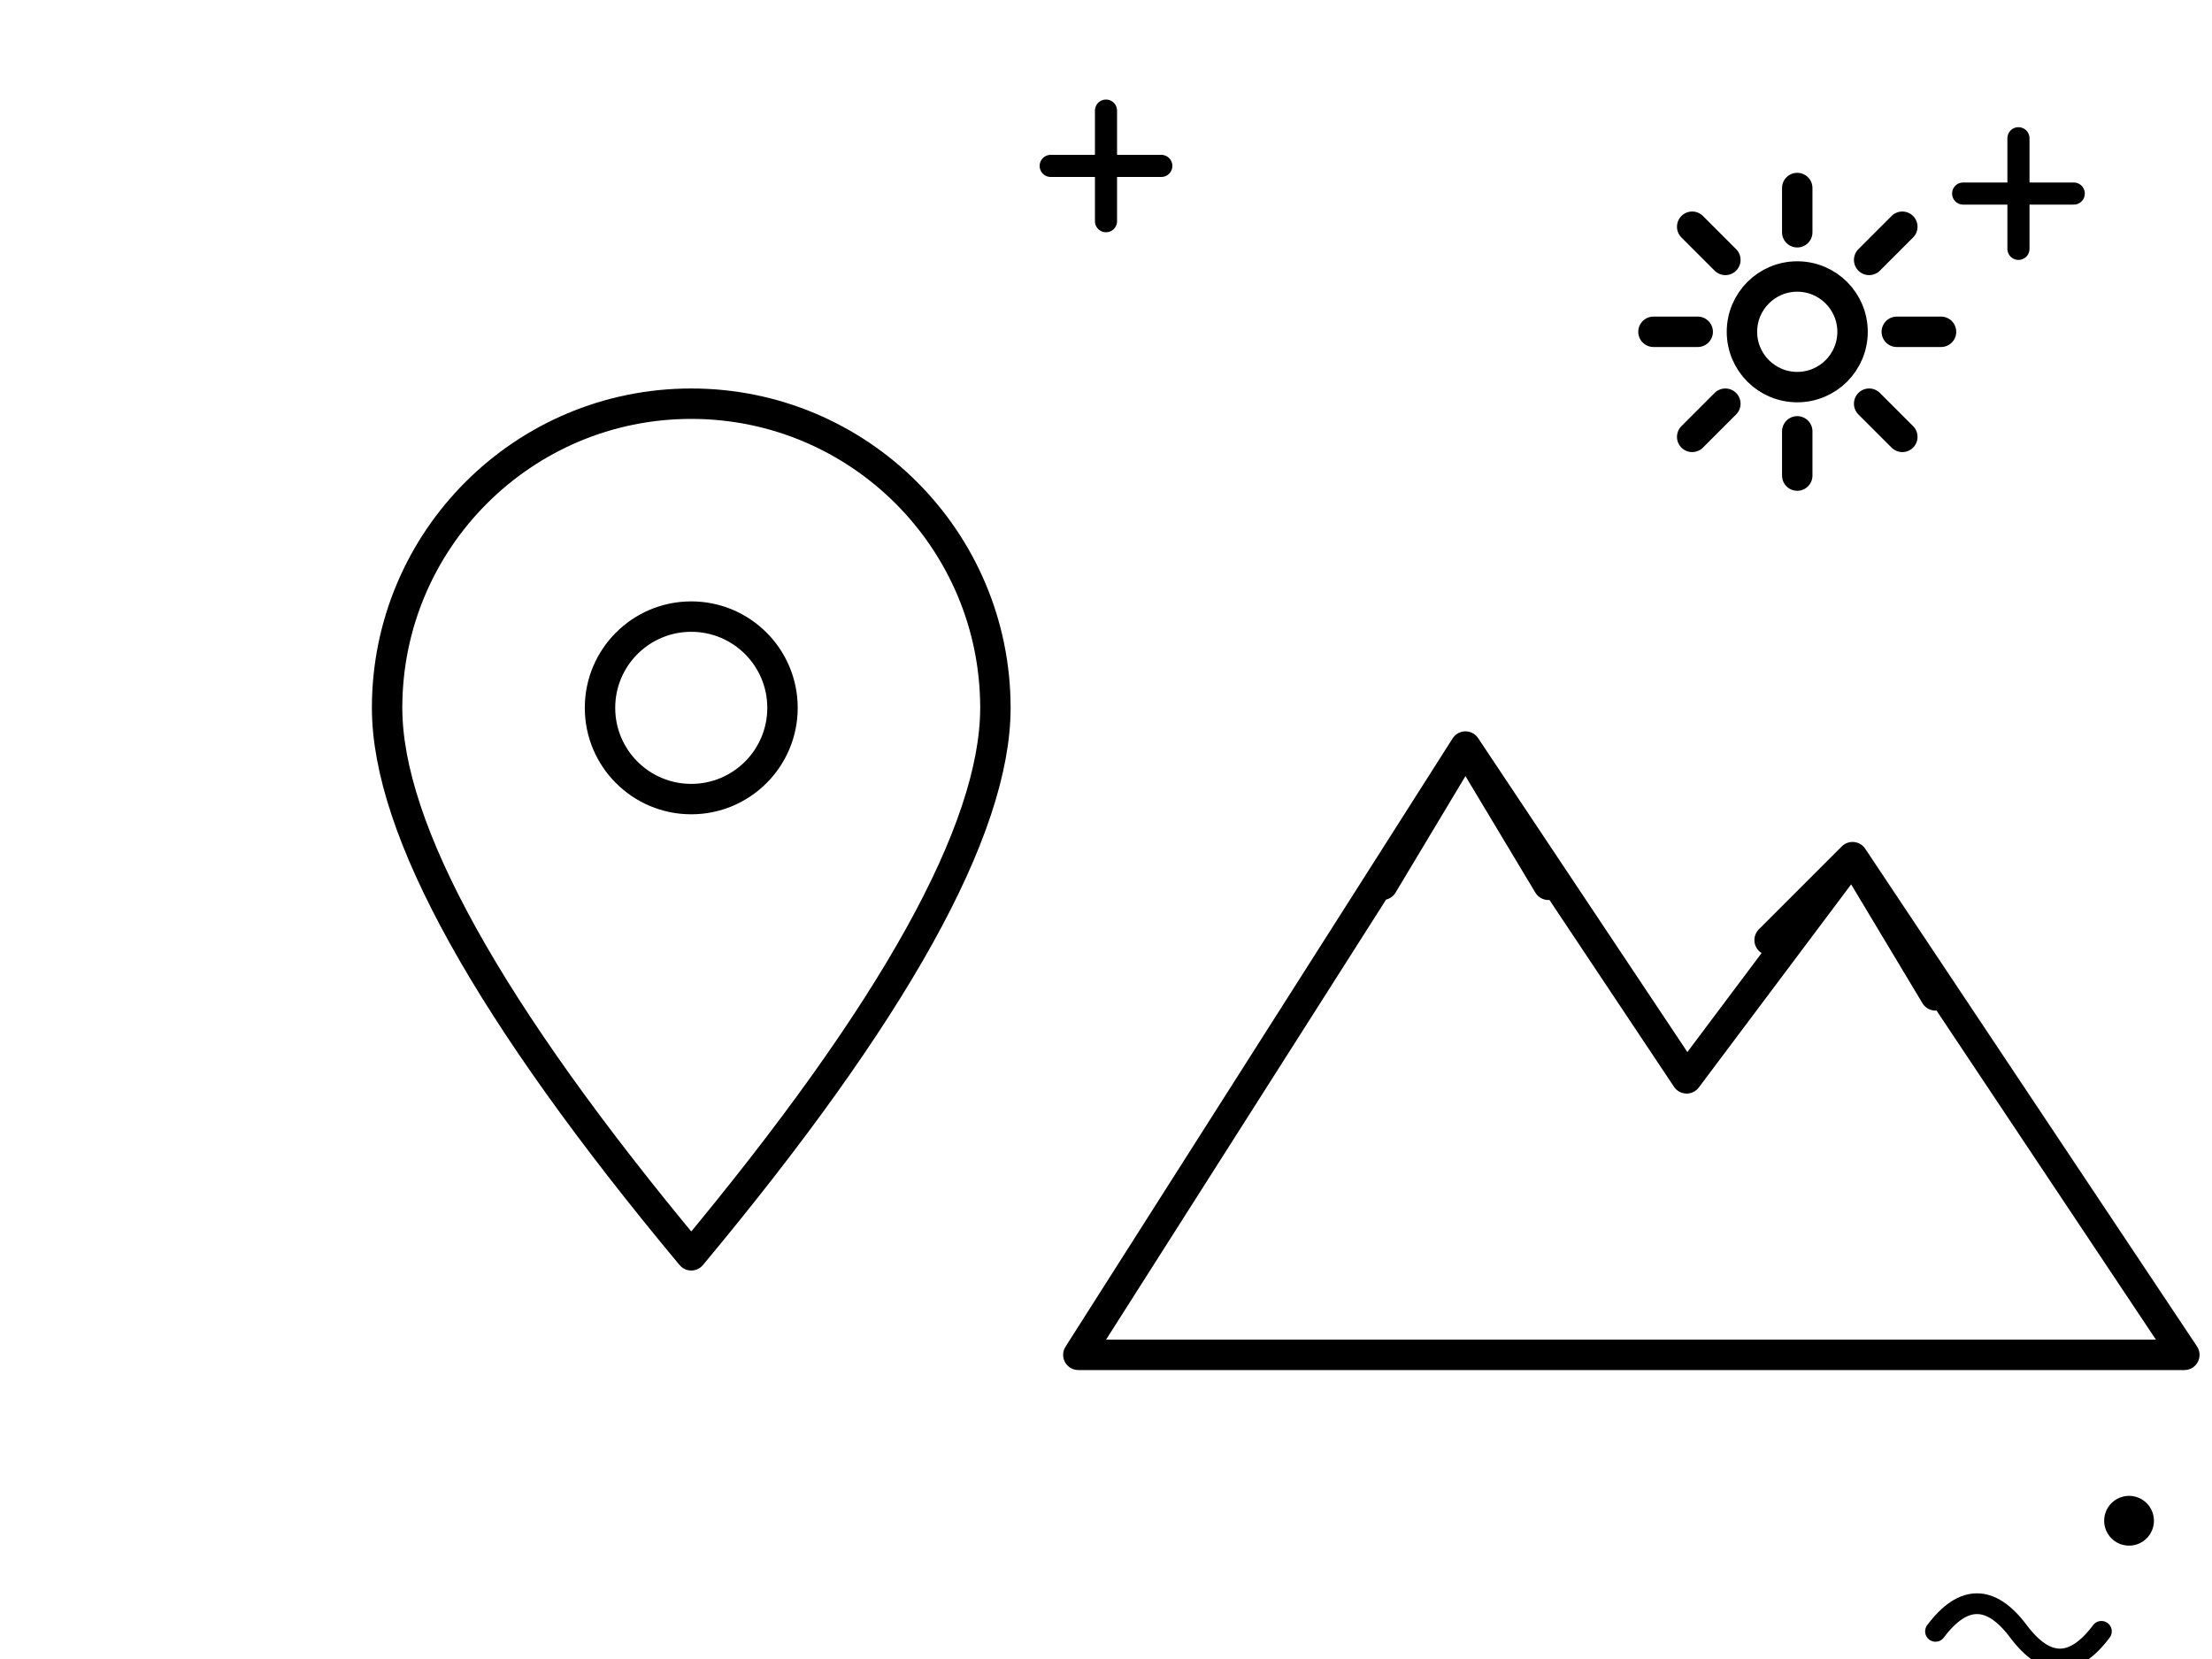
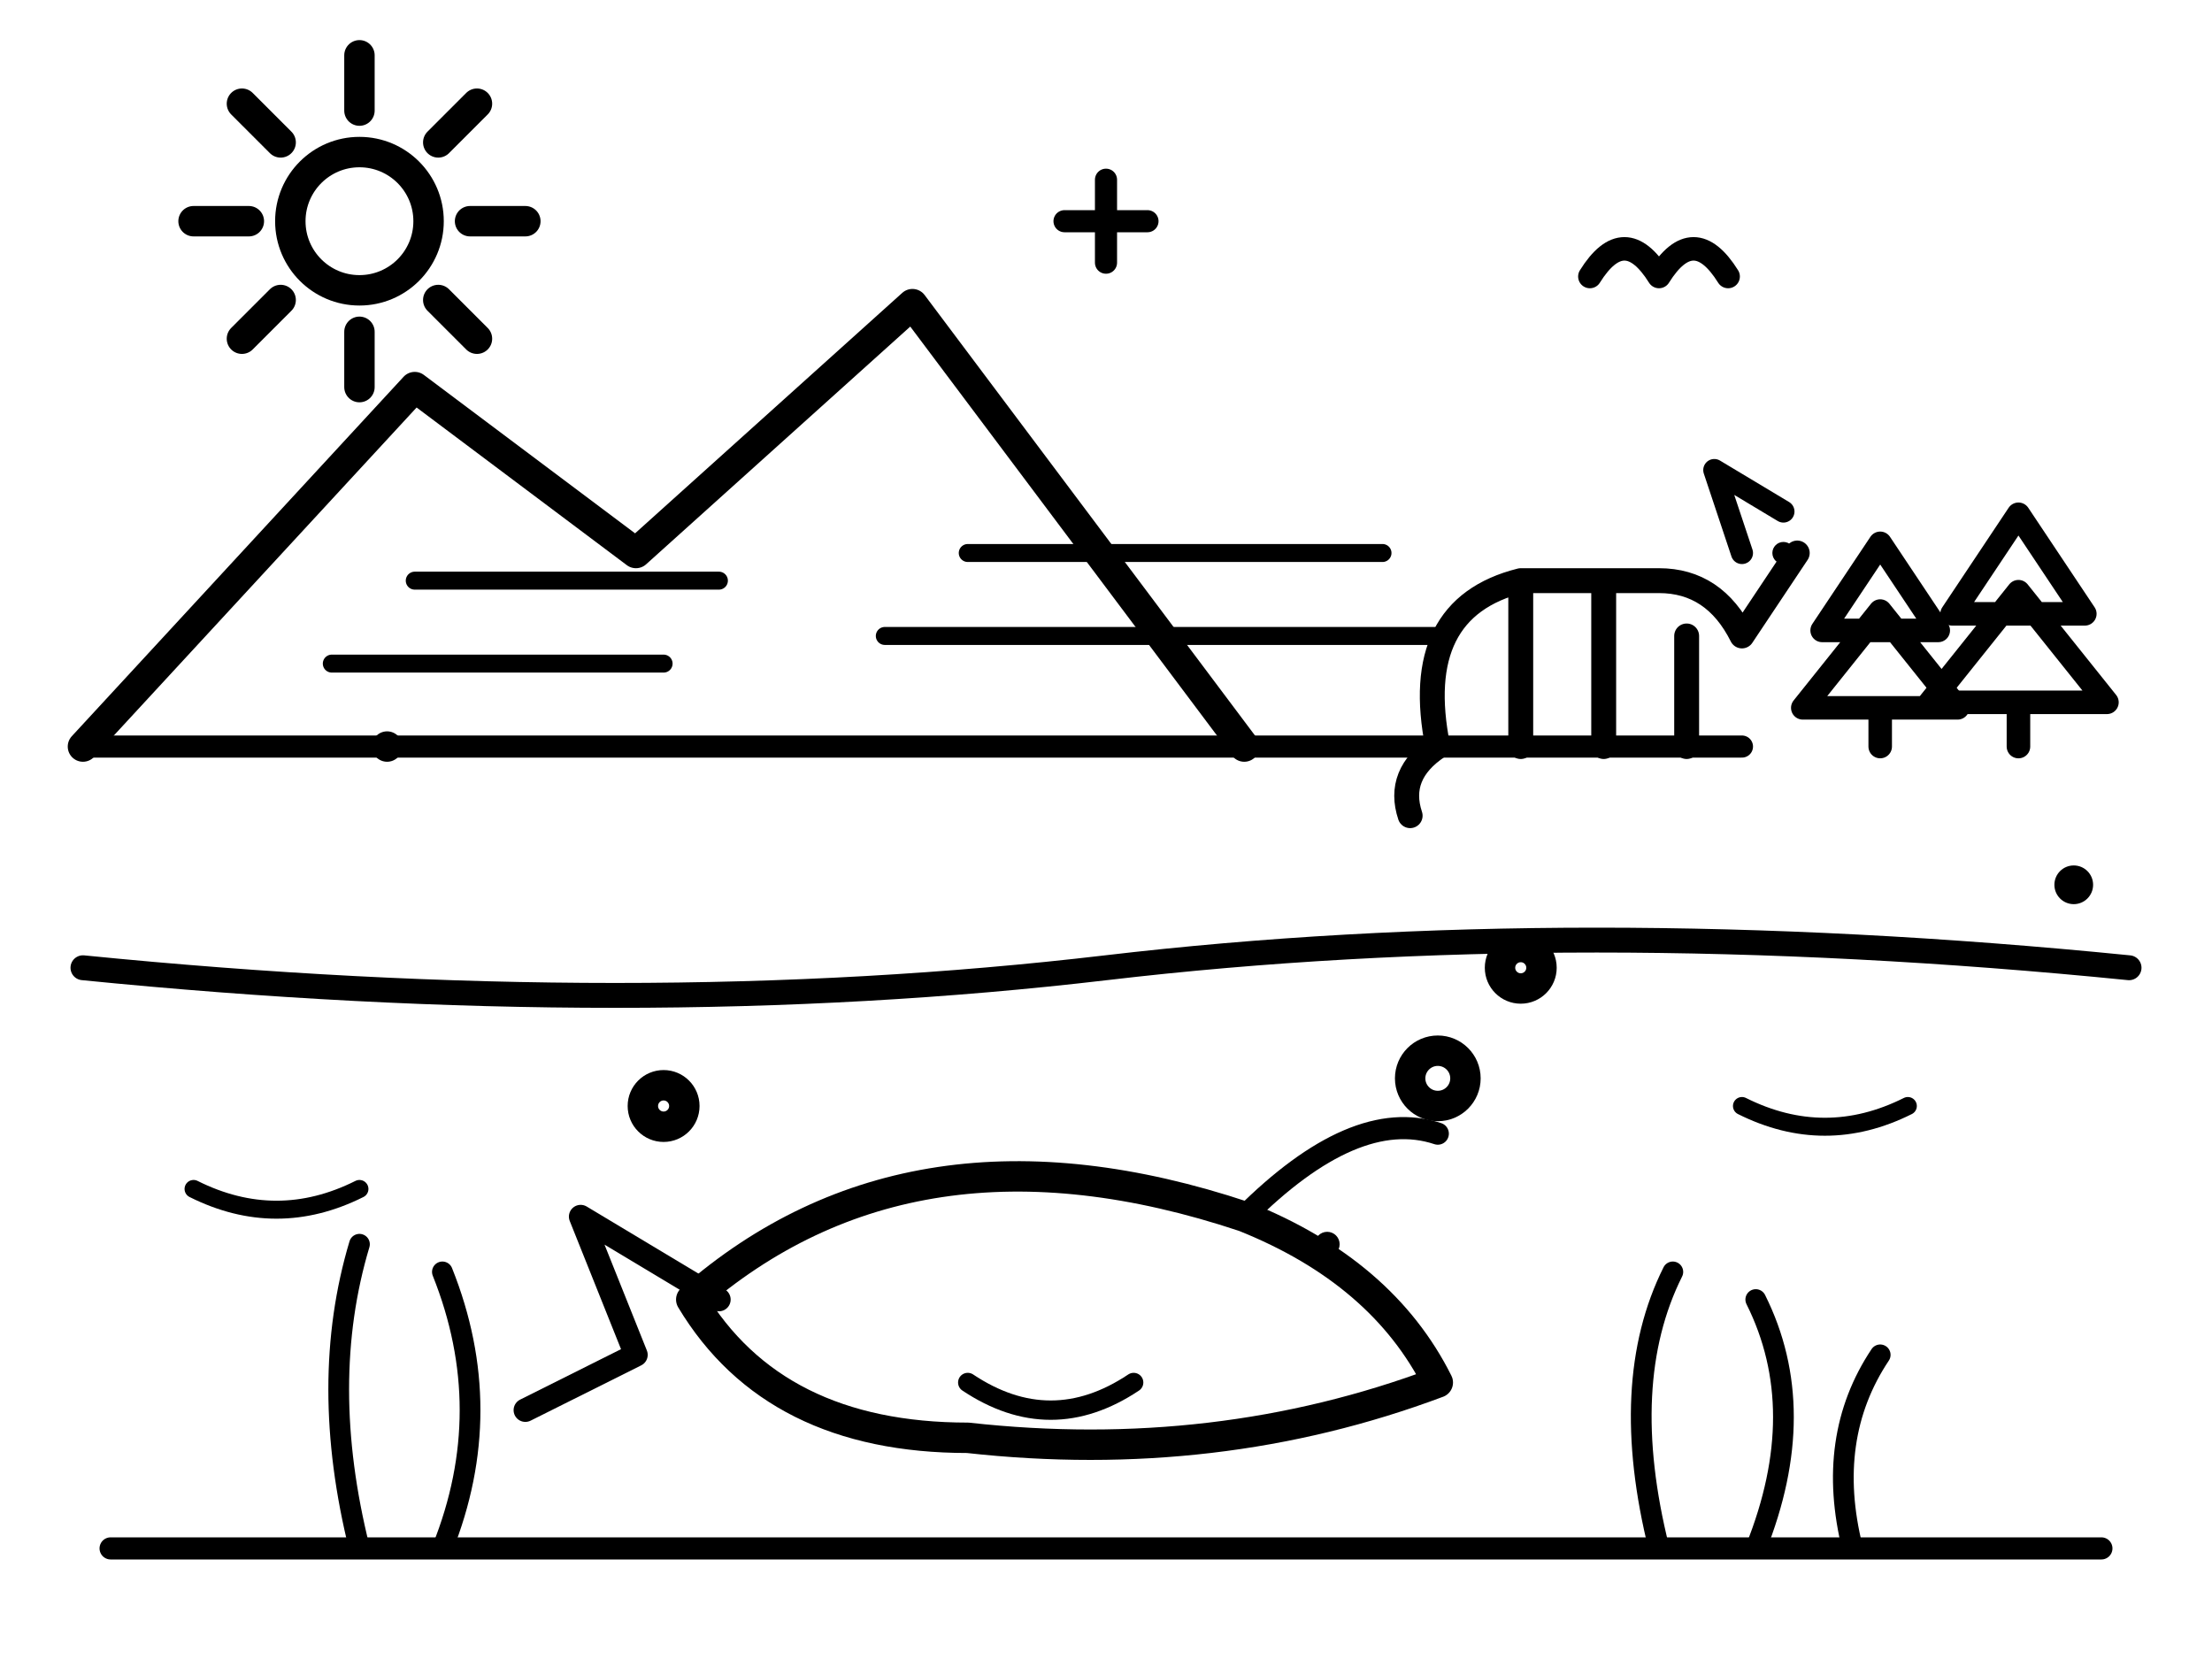
<svg xmlns="http://www.w3.org/2000/svg" viewBox="0 0 160 120" fill="none" stroke="#000" stroke-width="2.2" stroke-linecap="round" stroke-linejoin="round">
-   <g transform="translate(50 60) scale(2.2)" stroke-width="1.00">
-     <path d="M0 14Q-10 2-10-4a10 10 0 0 1 20 0Q10 2 0 14zM-3-4a3 3 0 1 0 6 0a3 3 0 1 0-6 0" />
+   <path d="M6 54l24-26l16 12l20-18l24 32" stroke-width="2.2" />
+   <path d="M6 54h120" stroke-width="1.6" />
+   <path d="M28 54l0 0" />
+   <path d="M24 48h24M30 42h22M70 40h30M64 46h40" stroke-width="1.3" />
+   <path d="M104 54q-2-10 6-12h10q4 0 6 4l4-6M104 54q-3 2-2 5M110 42v12M116 42v12M122 54v-8" stroke-width="1.8" />
+   <path d="M126 40l-2-6l5 3" stroke-width="1.6" />
+   <circle cx="129" cy="40" r="0.8" fill="#000" stroke="none" />
+   <g transform="translate(146 54) scale(0.8 0.8)" stroke-width="2.13">
+     <path d="M0 0v-4M-8-4h16l-8-10zM-6-12h12l-6-9z" />
  </g>
-   <g transform="translate(118 70) scale(2.0)" stroke-width="1.10">
-     <path d="M-20 14L-6-8L2 4L8-4L20 14zM-9-3L-6-8L-3-3M5-1L8-4L11 1" />
+   <g transform="translate(136 54) scale(0.7 0.7)" stroke-width="2.43">
+     <path d="M0 0v-4M-8-4h16l-8-10zM-6-12h12l-6-9z" />
  </g>
-   <g transform="translate(130 24) scale(0.8)" stroke-width="2.75">
-     <path d="M-5 0a5 5 0 1 0 10 0a5 5 0 1 0-10 0M0-9V-13M0 9V13M-9 0H-13M9 0H13M-6.5-6.5L-9.5-9.5M6.5-6.5L9.5-9.5M-6.5 6.5L-9.5 9.5M6.5 6.5L9.5 9.5" />
-   </g>
-   <path d="M142 14H150M146 10V18" stroke-width="1.6" />
-   <path d="M76 12H84M80 8V16" stroke-width="1.6" />
-   <circle cx="154" cy="110" r="1.8" fill="#000" stroke="none" />
-   <path d="M140 118q3-4 6 0t6 0" stroke-width="1.5" />
+   <path d="M6 70q40 4 74 0t74 0" stroke-width="1.8" />
+   <path d="M8 112h144" stroke-width="1.6" />
+   <path d="M50 94q16-14 40-6q10 4 14 12q-16 6-34 4q-14 0-20-10z" />
+   <path d="M90 88q8-8 14-6" stroke-width="1.6" />
+   <circle cx="96" cy="90" r="0.9" fill="#000" stroke="none" />
+   <path d="M52 94l-10-6l4 10l-8 4" stroke-width="1.7" />
+   <path d="M70 100q6 4 12 0" stroke-width="1.4" />
+   <path d="M26 112q-3-12 0-22M32 112q4-10 0-20M120 112q-3-12 1-20M127 112q4-10 0-18M134 112q-2-8 2-14" stroke-width="1.5" />
+   <path d="M14 86q6 3 12 0M126 80q6 3 12 0" stroke-width="1.3" />
+   <circle cx="104" cy="78" r="2" />
+   <circle cx="110" cy="70" r="1.5" />
+   <circle cx="48" cy="80" r="1.5" />
+   <path d="M115 20q2.5 -4 5 0q2.5 -4 5 0" stroke-width="1.7" />
+   <circle cx="26" cy="16" r="5" />
+   <path d="M34.0 16.0L38.0 16.0M31.7 21.7L34.5 24.5M26.0 24.0L26.0 28.0M20.3 21.7L17.5 24.5M18.0 16.0L14.0 16.0M20.3 10.3L17.5 7.5M26.0 8.0L26.0 4.0M31.7 10.3L34.5 7.5" />
+   <path d="M77 16h6M80 13v6" stroke-width="1.6" />
+   <circle cx="150" cy="64" r="1.4" fill="#000" stroke="none" />
</svg>
